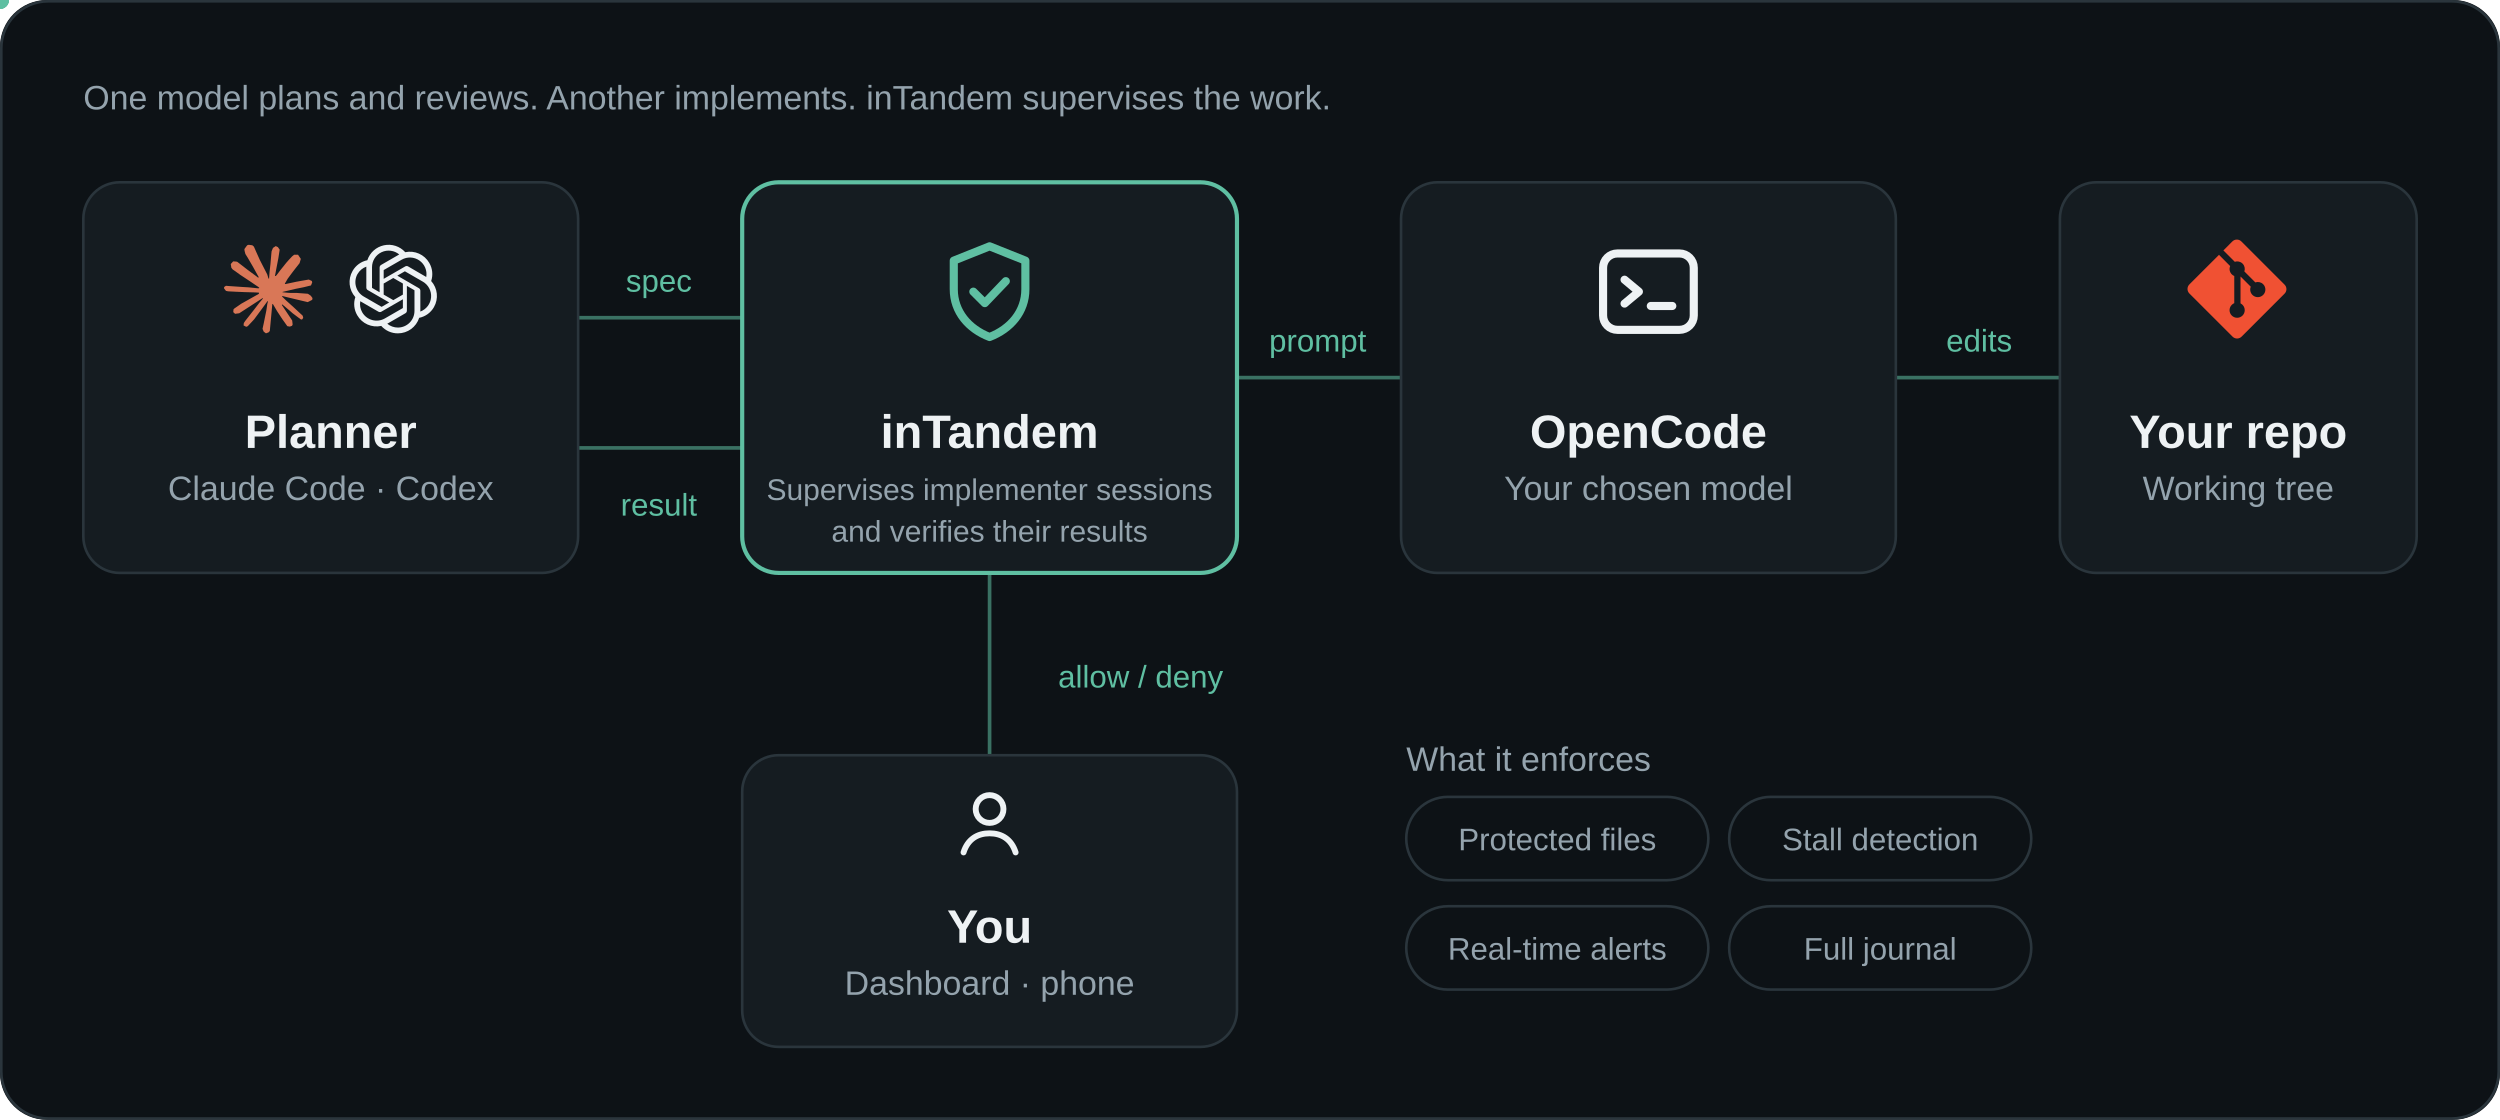
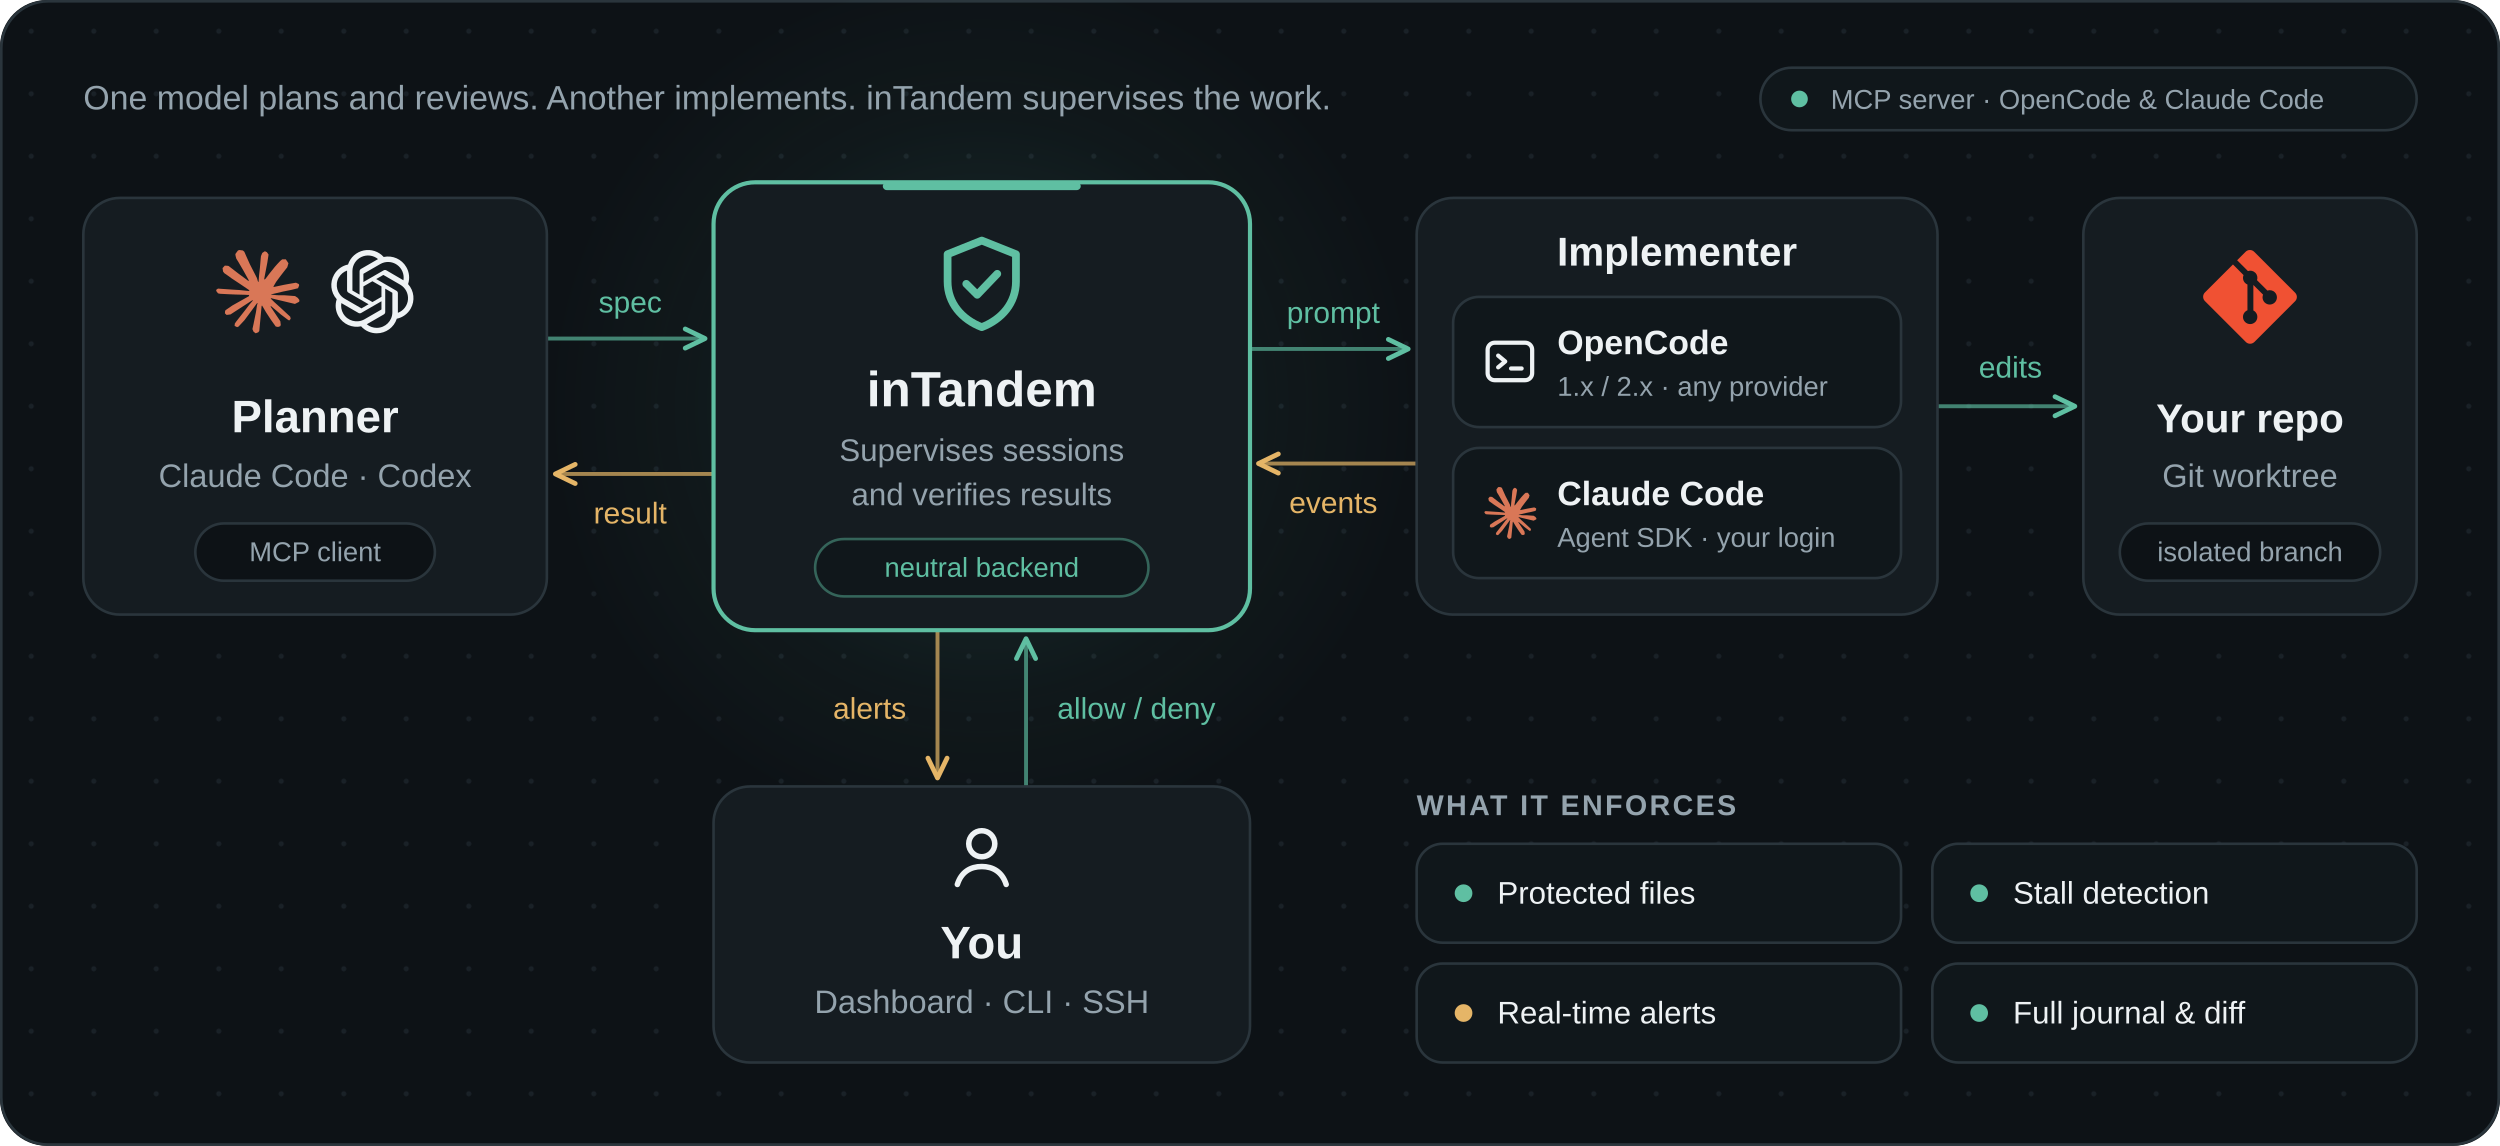
- <svg xmlns="http://www.w3.org/2000/svg" width="960" height="430" viewBox="0 0 960 430" role="img" aria-labelledby="t">
+ <svg xmlns="http://www.w3.org/2000/svg" width="960" height="440" viewBox="0 0 960 440" role="img" aria-labelledby="t">
+   <defs>
+     <pattern id="dots" width="24" height="24" patternUnits="userSpaceOnUse">
+       <circle cx="12" cy="12" r="1" fill="#2a353c" fill-opacity="0.45" />
+     </pattern>
+     <radialGradient id="hubGlow" cx="50%" cy="50%" r="50%">
+       <stop offset="0%" stop-color="#5fbfa2" stop-opacity="0.18" />
+       <stop offset="65%" stop-color="#5fbfa2" stop-opacity="0.04" />
+       <stop offset="100%" stop-color="#5fbfa2" stop-opacity="0" />
+     </radialGradient>
+     <marker id="arrowTeal" viewBox="0 0 8 8" refX="7" refY="4" markerWidth="7" markerHeight="7" orient="auto">
+       <path d="M1 1.2 6.8 4 1 6.8" fill="none" stroke="#5fbfa2" stroke-width="1.4" stroke-linecap="round" stroke-linejoin="round" />
+     </marker>
+     <marker id="arrowAmber" viewBox="0 0 8 8" refX="7" refY="4" markerWidth="7" markerHeight="7" orient="auto">
+       <path d="M1 1.2 6.8 4 1 6.8" fill="none" stroke="#e5b567" stroke-width="1.4" stroke-linecap="round" stroke-linejoin="round" />
+     </marker>
+   </defs>
  <style>
- text { font-family: -apple-system, BlinkMacSystemFont, "Segoe UI", "Helvetica Neue", Arial, sans-serif; }
- .t { font-size: 18px; font-weight: 700; fill: #eef2f4; } .s { font-size: 13px; fill: #94a3ad; }
- .l { font-size: 12px; fill: #5fbfa2; } .c { font-size: 12px; fill: #94a3ad; }
- .h { font-size: 13px; fill: #94a3ad; }
- .wire { fill: none; stroke: #5fbfa2; stroke-width: 1.4; stroke-opacity: .55; }
- </style>
-   <rect width="960" height="430" rx="18" fill="#0d1216" />
-   <rect x=".5" y=".5" width="959" height="429" rx="18" fill="none" stroke="#2a353c" />
+     text { font-family: -apple-system, BlinkMacSystemFont, "Segoe UI", "Helvetica Neue", Arial, sans-serif; }
+     .t { font-size: 17.5px; font-weight: 700; fill: #eef2f4; }
+     .tm { font-size: 15.5px; font-weight: 700; fill: #eef2f4; }
+     .ts { font-size: 13px; font-weight: 600; fill: #eef2f4; }
+     .s { font-size: 12.5px; fill: #94a3ad; }
+     .xs { font-size: 10.5px; fill: #94a3ad; }
+     .h { font-size: 13px; fill: #94a3ad; }
+     .kicker { font-size: 11px; font-weight: 600; letter-spacing: 0.9px; fill: #94a3ad; }
+     .lt { font-size: 11.5px; font-weight: 500; fill: #5fbfa2; }
+     .la { font-size: 11.5px; font-weight: 500; fill: #e5b567; }
+     .pill { font-size: 12px; font-weight: 500; fill: #eef2f4; }
+     .wire { fill: none; stroke: #5fbfa2; stroke-width: 1.5; stroke-opacity: 0.65; }
+     .wireA { fill: none; stroke: #e5b567; stroke-width: 1.5; stroke-opacity: 0.7; }
+   </style>
+   <rect width="960" height="440" rx="18" fill="#0d1216" />
+   <rect width="960" height="440" rx="18" fill="url(#dots)" />
+   <rect x="0.5" y="0.5" width="959" height="439" rx="18" fill="none" stroke="#2a353c" />
+   <circle cx="377" cy="156" r="168" fill="url(#hubGlow)" />
  <text x="32" y="42" class="h">One model plans and reviews. Another implements. inTandem supervises the work.</text>
-   <path d="M222 122H285" class="wire" />
-   <circle r="3.4" fill="#5fbfa2">
-     <animateMotion dur="3.2s" begin="0s" repeatCount="indefinite" path="M222 122H285" />
+   <g transform="translate(676 26)">
+     <rect width="252" height="24" rx="12" fill="#10171b" stroke="#2a353c" />
+     <circle cx="15" cy="12" r="3.2" fill="#5fbfa2" />
+     <text x="27" y="15.8" class="xs">MCP server · OpenCode &amp; Claude Code</text>
+   </g>
+   <path d="M210 130 H271" class="wire" marker-end="url(#arrowTeal)" />
+   <circle r="3.2" fill="#5fbfa2" opacity="0">
+     <animateMotion dur="3.2s" begin="0s" repeatCount="indefinite" path="M210 130 H271" />
+     <animate attributeName="opacity" values="0;1;1;0" keyTimes="0;0.1;0.88;1" dur="3.2s" begin="0s" repeatCount="indefinite" />
  </circle>
-   <text x="253" y="112" text-anchor="middle" class="l">spec</text>
-   <path d="M285 172H222" class="wire" />
-   <circle r="3.4" fill="#5fbfa2">
-     <animateMotion dur="3.2s" begin="1.6s" repeatCount="indefinite" path="M285 172H222" />
+   <text x="242" y="120" text-anchor="middle" class="lt">spec</text>
+   <path d="M274 182 H213" class="wireA" marker-end="url(#arrowAmber)" />
+   <circle r="3.2" fill="#e5b567" opacity="0">
+     <animateMotion dur="3.2s" begin="1.6s" repeatCount="indefinite" path="M274 182 H213" />
+     <animate attributeName="opacity" values="0;1;1;0" keyTimes="0;0.1;0.88;1" dur="3.2s" begin="1.6s" repeatCount="indefinite" />
  </circle>
-   <text x="253" y="198" text-anchor="middle" class="l">result</text>
-   <path d="M475 145H538" class="wire" />
-   <circle r="3.4" fill="#5fbfa2">
-     <animateMotion dur="3.2s" begin="0.5s" repeatCount="indefinite" path="M475 145H538" />
+   <text x="242" y="201" text-anchor="middle" class="la">result</text>
+   <path d="M480 134 H541" class="wire" marker-end="url(#arrowTeal)" />
+   <circle r="3.2" fill="#5fbfa2" opacity="0">
+     <animateMotion dur="3.2s" begin="0.5s" repeatCount="indefinite" path="M480 134 H541" />
+     <animate attributeName="opacity" values="0;1;1;0" keyTimes="0;0.1;0.88;1" dur="3.2s" begin="0.5s" repeatCount="indefinite" />
  </circle>
-   <text x="506" y="135" text-anchor="middle" class="l">prompt</text>
-   <path d="M728 145H791" class="wire" />
-   <circle r="3.4" fill="#5fbfa2">
-     <animateMotion dur="3.2s" begin="1s" repeatCount="indefinite" path="M728 145H791" />
+   <text x="512" y="124" text-anchor="middle" class="lt">prompt</text>
+   <path d="M544 178 H483" class="wireA" marker-end="url(#arrowAmber)" />
+   <circle r="3.2" fill="#e5b567" opacity="0">
+     <animateMotion dur="3.2s" begin="2.1s" repeatCount="indefinite" path="M544 178 H483" />
+     <animate attributeName="opacity" values="0;1;1;0" keyTimes="0;0.1;0.88;1" dur="3.2s" begin="2.1s" repeatCount="indefinite" />
  </circle>
-   <text x="760" y="135" text-anchor="middle" class="l">edits</text>
-   <path d="M380 290V220" class="wire" />
-   <circle r="3.4" fill="#5fbfa2">
-     <animateMotion dur="3.2s" begin="0.8s" repeatCount="indefinite" path="M380 290V220" />
+   <text x="512" y="197" text-anchor="middle" class="la">events</text>
+   <path d="M744 156 H797" class="wire" marker-end="url(#arrowTeal)" />
+   <circle r="3.2" fill="#5fbfa2" opacity="0">
+     <animateMotion dur="3.2s" begin="1.0s" repeatCount="indefinite" path="M744 156 H797" />
+     <animate attributeName="opacity" values="0;1;1;0" keyTimes="0;0.1;0.88;1" dur="3.2s" begin="1.0s" repeatCount="indefinite" />
  </circle>
-   <text x="438" y="264" text-anchor="middle" class="l">allow / deny</text>
-   <rect x="32" y="70" width="190" height="150" rx="14" fill="#151c21" stroke="#2a353c" stroke-width="1" />
-   <g transform="translate(86 94) scale(1.417)">
+   <text x="772" y="145" text-anchor="middle" class="lt">edits</text>
+   <path d="M360 242 V299" class="wireA" marker-end="url(#arrowAmber)" />
+   <circle r="3.2" fill="#e5b567" opacity="0">
+     <animateMotion dur="3.2s" begin="0.4s" repeatCount="indefinite" path="M360 242 V299" />
+     <animate attributeName="opacity" values="0;1;1;0" keyTimes="0;0.1;0.88;1" dur="3.2s" begin="0.4s" repeatCount="indefinite" />
+   </circle>
+   <text x="348" y="276" text-anchor="end" class="la">alerts</text>
+   <path d="M394 302 V245" class="wire" marker-end="url(#arrowTeal)" />
+   <circle r="3.2" fill="#5fbfa2" opacity="0">
+     <animateMotion dur="3.2s" begin="2.0s" repeatCount="indefinite" path="M394 302 V245" />
+     <animate attributeName="opacity" values="0;1;1;0" keyTimes="0;0.1;0.88;1" dur="3.2s" begin="2.0s" repeatCount="indefinite" />
+   </circle>
+   <text x="406" y="276" text-anchor="start" class="lt">allow / deny</text>
+   <rect x="32" y="76" width="178" height="160" rx="14" fill="#151c21" stroke="#2a353c" />
+   <g transform="translate(83 96) scale(1.333)">
    <path fill="#D97757" d="m4.714 15.956 4.717-2.647.079-.231-.079-.128h-.231l-.789-.049-2.696-.073-2.337-.097-2.265-.121-.571-.121-.534-.704.055-.352.48-.322.686.061 1.518.103 2.277.158 1.651.097 2.447.255h.389l.055-.158-.134-.097-.103-.097L6.973 9.836l-2.55-1.688-1.336-.971-.723-.492-.364-.461-.158-1.008.656-.723.88.061.225.061.892.686 1.906 1.475 2.489 1.834.364.303.146-.103.018-.073-.164-.273-1.354-2.447-1.445-2.489-.643-1.032-.17-.619c-.061-.255-.103-.467-.103-.729L6.287.134 6.7 0l.996.134.419.364.619 1.415 1.002 2.228 1.554 3.03.455.898.243.832.091.255h.158v-.146l.128-1.706.237-2.095.231-2.696.079-.759.376-.911.747-.492.583.279.48.686-.067.443-.285 1.852-.559 2.902-.364 1.943h.212l.243-.243.984-1.305 1.651-2.064.729-.82.85-.905.546-.431h1.032l.759 1.129-.34 1.166-1.062 1.348-.88 1.141-1.263 1.7-.789 1.36.073.109.188-.018 2.853-.607 1.542-.279 1.84-.316.832.389.091.395-.328.807-1.967.486-2.307.461-3.436.814-.043.03.049.061 1.548.146.662.036h1.621l3.018.225.789.522.474.638-.079.486-1.214.619-1.639-.389-3.825-.911-1.311-.328h-.182v.109l1.093 1.069 2.003 1.809 2.507 2.331.128.577-.322.455-.34-.049-2.204-1.657-.85-.747-1.925-1.621h-.128v.17l.443.65 2.344 3.521.121 1.081-.17.352-.607.212-.668-.121-1.372-1.925L14.38 17.959l-1.141-1.943-.14.079-.674 7.255-.316.37-.729.279-.607-.461-.322-.747.322-1.475.389-1.925.316-1.53.285-1.9.17-.631-.012-.043-.14.018-1.433 1.967-2.18 2.945-1.724 1.846-.413.164-.716-.37.067-.662.401-.589 2.386-3.036 1.439-1.882.929-1.087-.006-.158h-.055l-6.338 4.116-1.129.146-.486-.455.061-.747.231-.243 1.906-1.311Z" />
  </g>
-   <g transform="translate(134 94) scale(1.417)">
+   <g transform="translate(127 96) scale(1.333)">
    <path fill="#eef2f4" d="M22.282 9.821a5.985 5.985 0 0 0-.516-4.911 6.046 6.046 0 0 0-6.51-2.9A6.065 6.065 0 0 0 4.981 4.182a5.985 5.985 0 0 0-3.998 2.9 6.046 6.046 0 0 0 .743 7.097 5.98 5.98 0 0 0 .511 4.911 6.051 6.051 0 0 0 6.515 2.9A5.985 5.985 0 0 0 13.26 24a6.056 6.056 0 0 0 5.772-4.206 5.989 5.989 0 0 0 3.998-2.9 6.056 6.056 0 0 0-.748-7.073zm-9.022 12.608a4.476 4.476 0 0 1-2.876-1.041l.142-.08 4.778-2.758a.795.795 0 0 0 .393-.681v-6.737l2.02 1.169a.071.071 0 0 1 .038.052v5.583a4.504 4.504 0 0 1-4.495 4.494zm-9.661-4.125a4.471 4.471 0 0 1-.535-3.014l.142.085 4.783 2.758a.771.771 0 0 0 .781 0l5.843-3.369v2.332a.08.08 0 0 1-.033.061L9.74 19.95a4.499 4.499 0 0 1-6.141-1.646zM2.341 7.896a4.485 4.485 0 0 1 2.365-1.973V11.6a.766.766 0 0 0 .388.676l5.814 3.354-2.02 1.169a.076.076 0 0 1-.071 0l-4.83-2.787A4.504 4.504 0 0 1 2.341 7.872zm16.596 3.856L13.104 8.364 15.119 7.2a.076.076 0 0 1 .071 0l4.83 2.791a4.494 4.494 0 0 1-.676 8.104v-5.677a.79.79 0 0 0-.407-.667zm2.011-3.023l-.142-.085-4.774-2.782a.776.776 0 0 0-.785 0L9.409 9.23V6.897a.066.066 0 0 1 .028-.061l4.83-2.787a4.499 4.499 0 0 1 6.68 4.66zM8.306 12.863l-2.02-1.164a.08.08 0 0 1-.038-.057V6.074a4.499 4.499 0 0 1 7.376-3.454l-.142.081L8.704 5.459a.795.795 0 0 0-.393.681zm1.098-2.365l2.602-1.5 2.607 1.5v2.999l-2.597 1.5-2.607-1.5Z" />
  </g>
-   <text x="127.0" y="172" text-anchor="middle" class="t">Planner</text>
-   <text x="127.0" y="192" text-anchor="middle" class="s">Claude Code · Codex</text>
-   <rect x="285" y="70" width="190" height="150" rx="14" fill="#151c21" stroke="#5fbfa2" stroke-width="1.6" />
-   <g transform="translate(358 90) scale(1.833)" fill="none" stroke="#5fbfa2" stroke-width="1.7" stroke-linecap="round" stroke-linejoin="round">
+   <text x="121" y="166" text-anchor="middle" class="t">Planner</text>
+   <text x="121" y="187" text-anchor="middle" class="s">Claude Code · Codex</text>
+   <rect x="75" y="201" width="92" height="22" rx="11" fill="#0d1216" stroke="#2a353c" />
+   <text x="121" y="215.5" text-anchor="middle" class="xs">MCP client</text>
+   <rect x="274" y="70" width="206" height="172" rx="16" fill="#151c21" stroke="#5fbfa2" stroke-width="1.6" />
+   <rect x="339" y="70" width="76" height="3" rx="1.5" fill="#5fbfa2" />
+   <g transform="translate(356 88) scale(1.75)" fill="none" stroke="#5fbfa2" stroke-width="1.7" stroke-linecap="round" stroke-linejoin="round">
    <path d="M12 2.5 4.5 5.5v6c0 4.7 3.1 8.3 7.5 10 4.4-1.7 7.5-5.3 7.5-10v-6z" />
    <path d="m8.6 12 2.4 2.4 4.4-4.6" />
  </g>
-   <text x="380.0" y="172" text-anchor="middle" class="t">inTandem</text>
-   <text x="380.0" y="192" text-anchor="middle" class="s" style="font-size:11.5px">Supervises implementer sessions</text>
-   <text x="380.0" y="208" text-anchor="middle" class="s" style="font-size:11.5px">and verifies their results</text>
-   <rect x="538" y="70" width="190" height="150" rx="14" fill="#151c21" stroke="#2a353c" stroke-width="1" />
-   <g transform="translate(611 90) scale(1.833)" fill="none" stroke="#eef2f4" stroke-width="1.7" stroke-linecap="round" stroke-linejoin="round">
+   <text x="377" y="156" text-anchor="middle" class="t" style="font-size:19px">inTandem</text>
+   <text x="377" y="177" text-anchor="middle" class="s" style="font-size:12px">Supervises sessions</text>
+   <text x="377" y="194" text-anchor="middle" class="s" style="font-size:12px">and verifies results</text>
+   <rect x="313" y="207" width="128" height="22" rx="11" fill="#10171b" stroke="#5fbfa2" stroke-opacity="0.45" />
+   <text x="377" y="221.5" text-anchor="middle" class="xs" style="fill:#5fbfa2">neutral backend</text>
+   <rect x="544" y="76" width="200" height="160" rx="14" fill="#151c21" stroke="#2a353c" />
+   <text x="644" y="102" text-anchor="middle" class="tm">Implementer</text>
+   <rect x="558" y="114" width="172" height="50" rx="10" fill="#10171b" stroke="#2a353c" />
+   <g transform="translate(569 128) scale(0.9)" fill="none" stroke="#eef2f4" stroke-width="1.8" stroke-linecap="round" stroke-linejoin="round">
    <rect x="2.5" y="4" width="19" height="16" rx="3" />
    <path d="m7 9.5 3 2.5-3 2.5M12.5 15H17" />
  </g>
-   <text x="633.0" y="172" text-anchor="middle" class="t">OpenCode</text>
-   <text x="633.0" y="192" text-anchor="middle" class="s">Your chosen model</text>
-   <rect x="791" y="70" width="137" height="150" rx="14" fill="#151c21" stroke="#2a353c" stroke-width="1" />
-   <g transform="translate(840 92) scale(1.583)">
+   <text x="598" y="136" class="ts">OpenCode</text>
+   <text x="598" y="152" class="xs">1.x / 2.x · any provider</text>
+   <rect x="558" y="172" width="172" height="50" rx="10" fill="#10171b" stroke="#2a353c" />
+   <g transform="translate(570 187) scale(0.833)">
+     <path fill="#D97757" d="m4.714 15.956 4.717-2.647.079-.231-.079-.128h-.231l-.789-.049-2.696-.073-2.337-.097-2.265-.121-.571-.121-.534-.704.055-.352.48-.322.686.061 1.518.103 2.277.158 1.651.097 2.447.255h.389l.055-.158-.134-.097-.103-.097L6.973 9.836l-2.55-1.688-1.336-.971-.723-.492-.364-.461-.158-1.008.656-.723.88.061.225.061.892.686 1.906 1.475 2.489 1.834.364.303.146-.103.018-.073-.164-.273-1.354-2.447-1.445-2.489-.643-1.032-.17-.619c-.061-.255-.103-.467-.103-.729L6.287.134 6.7 0l.996.134.419.364.619 1.415 1.002 2.228 1.554 3.03.455.898.243.832.091.255h.158v-.146l.128-1.706.237-2.095.231-2.696.079-.759.376-.911.747-.492.583.279.48.686-.067.443-.285 1.852-.559 2.902-.364 1.943h.212l.243-.243.984-1.305 1.651-2.064.729-.82.85-.905.546-.431h1.032l.759 1.129-.34 1.166-1.062 1.348-.88 1.141-1.263 1.7-.789 1.36.073.109.188-.018 2.853-.607 1.542-.279 1.84-.316.832.389.091.395-.328.807-1.967.486-2.307.461-3.436.814-.043.03.049.061 1.548.146.662.036h1.621l3.018.225.789.522.474.638-.079.486-1.214.619-1.639-.389-3.825-.911-1.311-.328h-.182v.109l1.093 1.069 2.003 1.809 2.507 2.331.128.577-.322.455-.34-.049-2.204-1.657-.85-.747-1.925-1.621h-.128v.17l.443.65 2.344 3.521.121 1.081-.17.352-.607.212-.668-.121-1.372-1.925L14.38 17.959l-1.141-1.943-.14.079-.674 7.255-.316.37-.729.279-.607-.461-.322-.747.322-1.475.389-1.925.316-1.53.285-1.9.17-.631-.012-.043-.14.018-1.433 1.967-2.18 2.945-1.724 1.846-.413.164-.716-.37.067-.662.401-.589 2.386-3.036 1.439-1.882.929-1.087-.006-.158h-.055l-6.338 4.116-1.129.146-.486-.455.061-.747.231-.243 1.906-1.311Z" />
+   </g>
+   <text x="598" y="194" class="ts">Claude Code</text>
+   <text x="598" y="210" class="xs">Agent SDK · your login</text>
+   <rect x="800" y="76" width="128" height="160" rx="14" fill="#151c21" stroke="#2a353c" />
+   <g transform="translate(846 96) scale(1.5)">
    <path fill="#F05133" d="M23.546 10.93L13.067.452c-.604-.603-1.582-.603-2.188 0L8.708 2.627l2.76 2.76c.645-.215 1.379-.07 1.889.441.516.515.658 1.258.438 1.9l2.658 2.66c.645-.223 1.387-.078 1.9.435.721.72.721 1.884 0 2.604-.719.719-1.881.719-2.6 0-.539-.541-.674-1.337-.404-1.996L12.86 8.955v6.525c.176.086.342.203.488.348.713.721.713 1.883 0 2.6-.719.721-1.889.721-2.609 0-.719-.719-.719-1.879 0-2.598.182-.18.387-.316.605-.406V8.835c-.217-.091-.424-.222-.6-.401-.545-.545-.676-1.342-.396-2.009L7.636 3.7.45 10.881c-.6.605-.6 1.584 0 2.189l10.48 10.477c.604.604 1.582.604 2.186 0l10.43-10.43c.605-.603.605-1.582 0-2.187" />
  </g>
-   <text x="859.5" y="172" text-anchor="middle" class="t">Your repo</text>
-   <text x="859.5" y="192" text-anchor="middle" class="s">Working tree</text>
-   <rect x="285" y="290" width="190" height="112" rx="14" fill="#151c21" stroke="#2a353c" stroke-width="1" />
-   <g transform="translate(364 300) scale(1.333)" fill="none" stroke="#eef2f4" stroke-width="1.7" stroke-linecap="round" stroke-linejoin="round">
+   <text x="864" y="166" text-anchor="middle" class="tm">Your repo</text>
+   <text x="864" y="187" text-anchor="middle" class="s">Git worktree</text>
+   <rect x="814" y="201" width="100" height="22" rx="11" fill="#0d1216" stroke="#2a353c" />
+   <text x="864" y="215.5" text-anchor="middle" class="xs">isolated branch</text>
+   <rect x="274" y="302" width="206" height="106" rx="14" fill="#151c21" stroke="#2a353c" />
+   <g transform="translate(362 314) scale(1.25)" fill="none" stroke="#eef2f4" stroke-width="1.7" stroke-linecap="round" stroke-linejoin="round">
    <circle cx="12" cy="8" r="4" />
    <path d="M4.5 20.5c1.2-3.8 4-5.5 7.5-5.5s6.3 1.7 7.5 5.5" />
  </g>
-   <text x="380.0" y="362" text-anchor="middle" class="t">You</text>
-   <text x="380.0" y="382" text-anchor="middle" class="s">Dashboard · phone</text>
-   <text x="540" y="296" class="h">What it enforces</text>
-   <rect x="540" y="306" width="116" height="32" rx="16" fill="#0d1216" stroke="#2a353c" />
-   <text x="598" y="326.5" text-anchor="middle" class="c">Protected files</text>
-   <rect x="664" y="306" width="116" height="32" rx="16" fill="#0d1216" stroke="#2a353c" />
-   <text x="722" y="326.5" text-anchor="middle" class="c">Stall detection</text>
-   <rect x="540" y="348" width="116" height="32" rx="16" fill="#0d1216" stroke="#2a353c" />
-   <text x="598" y="368.5" text-anchor="middle" class="c">Real-time alerts</text>
-   <rect x="664" y="348" width="116" height="32" rx="16" fill="#0d1216" stroke="#2a353c" />
-   <text x="722" y="368.5" text-anchor="middle" class="c">Full journal</text>
+   <text x="377" y="368" text-anchor="middle" class="t">You</text>
+   <text x="377" y="389" text-anchor="middle" class="s">Dashboard · CLI · SSH</text>
+   <text x="544" y="313" class="kicker">WHAT IT ENFORCES</text>
+   <rect x="544" y="324" width="186" height="38" rx="10" fill="#10171b" stroke="#2a353c" />
+   <circle cx="562" cy="343" r="3.4" fill="#5fbfa2" />
+   <text x="575" y="347" class="pill">Protected files</text>
+   <rect x="742" y="324" width="186" height="38" rx="10" fill="#10171b" stroke="#2a353c" />
+   <circle cx="760" cy="343" r="3.4" fill="#5fbfa2" />
+   <text x="773" y="347" class="pill">Stall detection</text>
+   <rect x="544" y="370" width="186" height="38" rx="10" fill="#10171b" stroke="#2a353c" />
+   <circle cx="562" cy="389" r="3.4" fill="#e5b567" />
+   <text x="575" y="393" class="pill">Real-time alerts</text>
+   <rect x="742" y="370" width="186" height="38" rx="10" fill="#10171b" stroke="#2a353c" />
+   <circle cx="760" cy="389" r="3.4" fill="#5fbfa2" />
+   <text x="773" y="393" class="pill">Full journal &amp; diff</text>
</svg>
